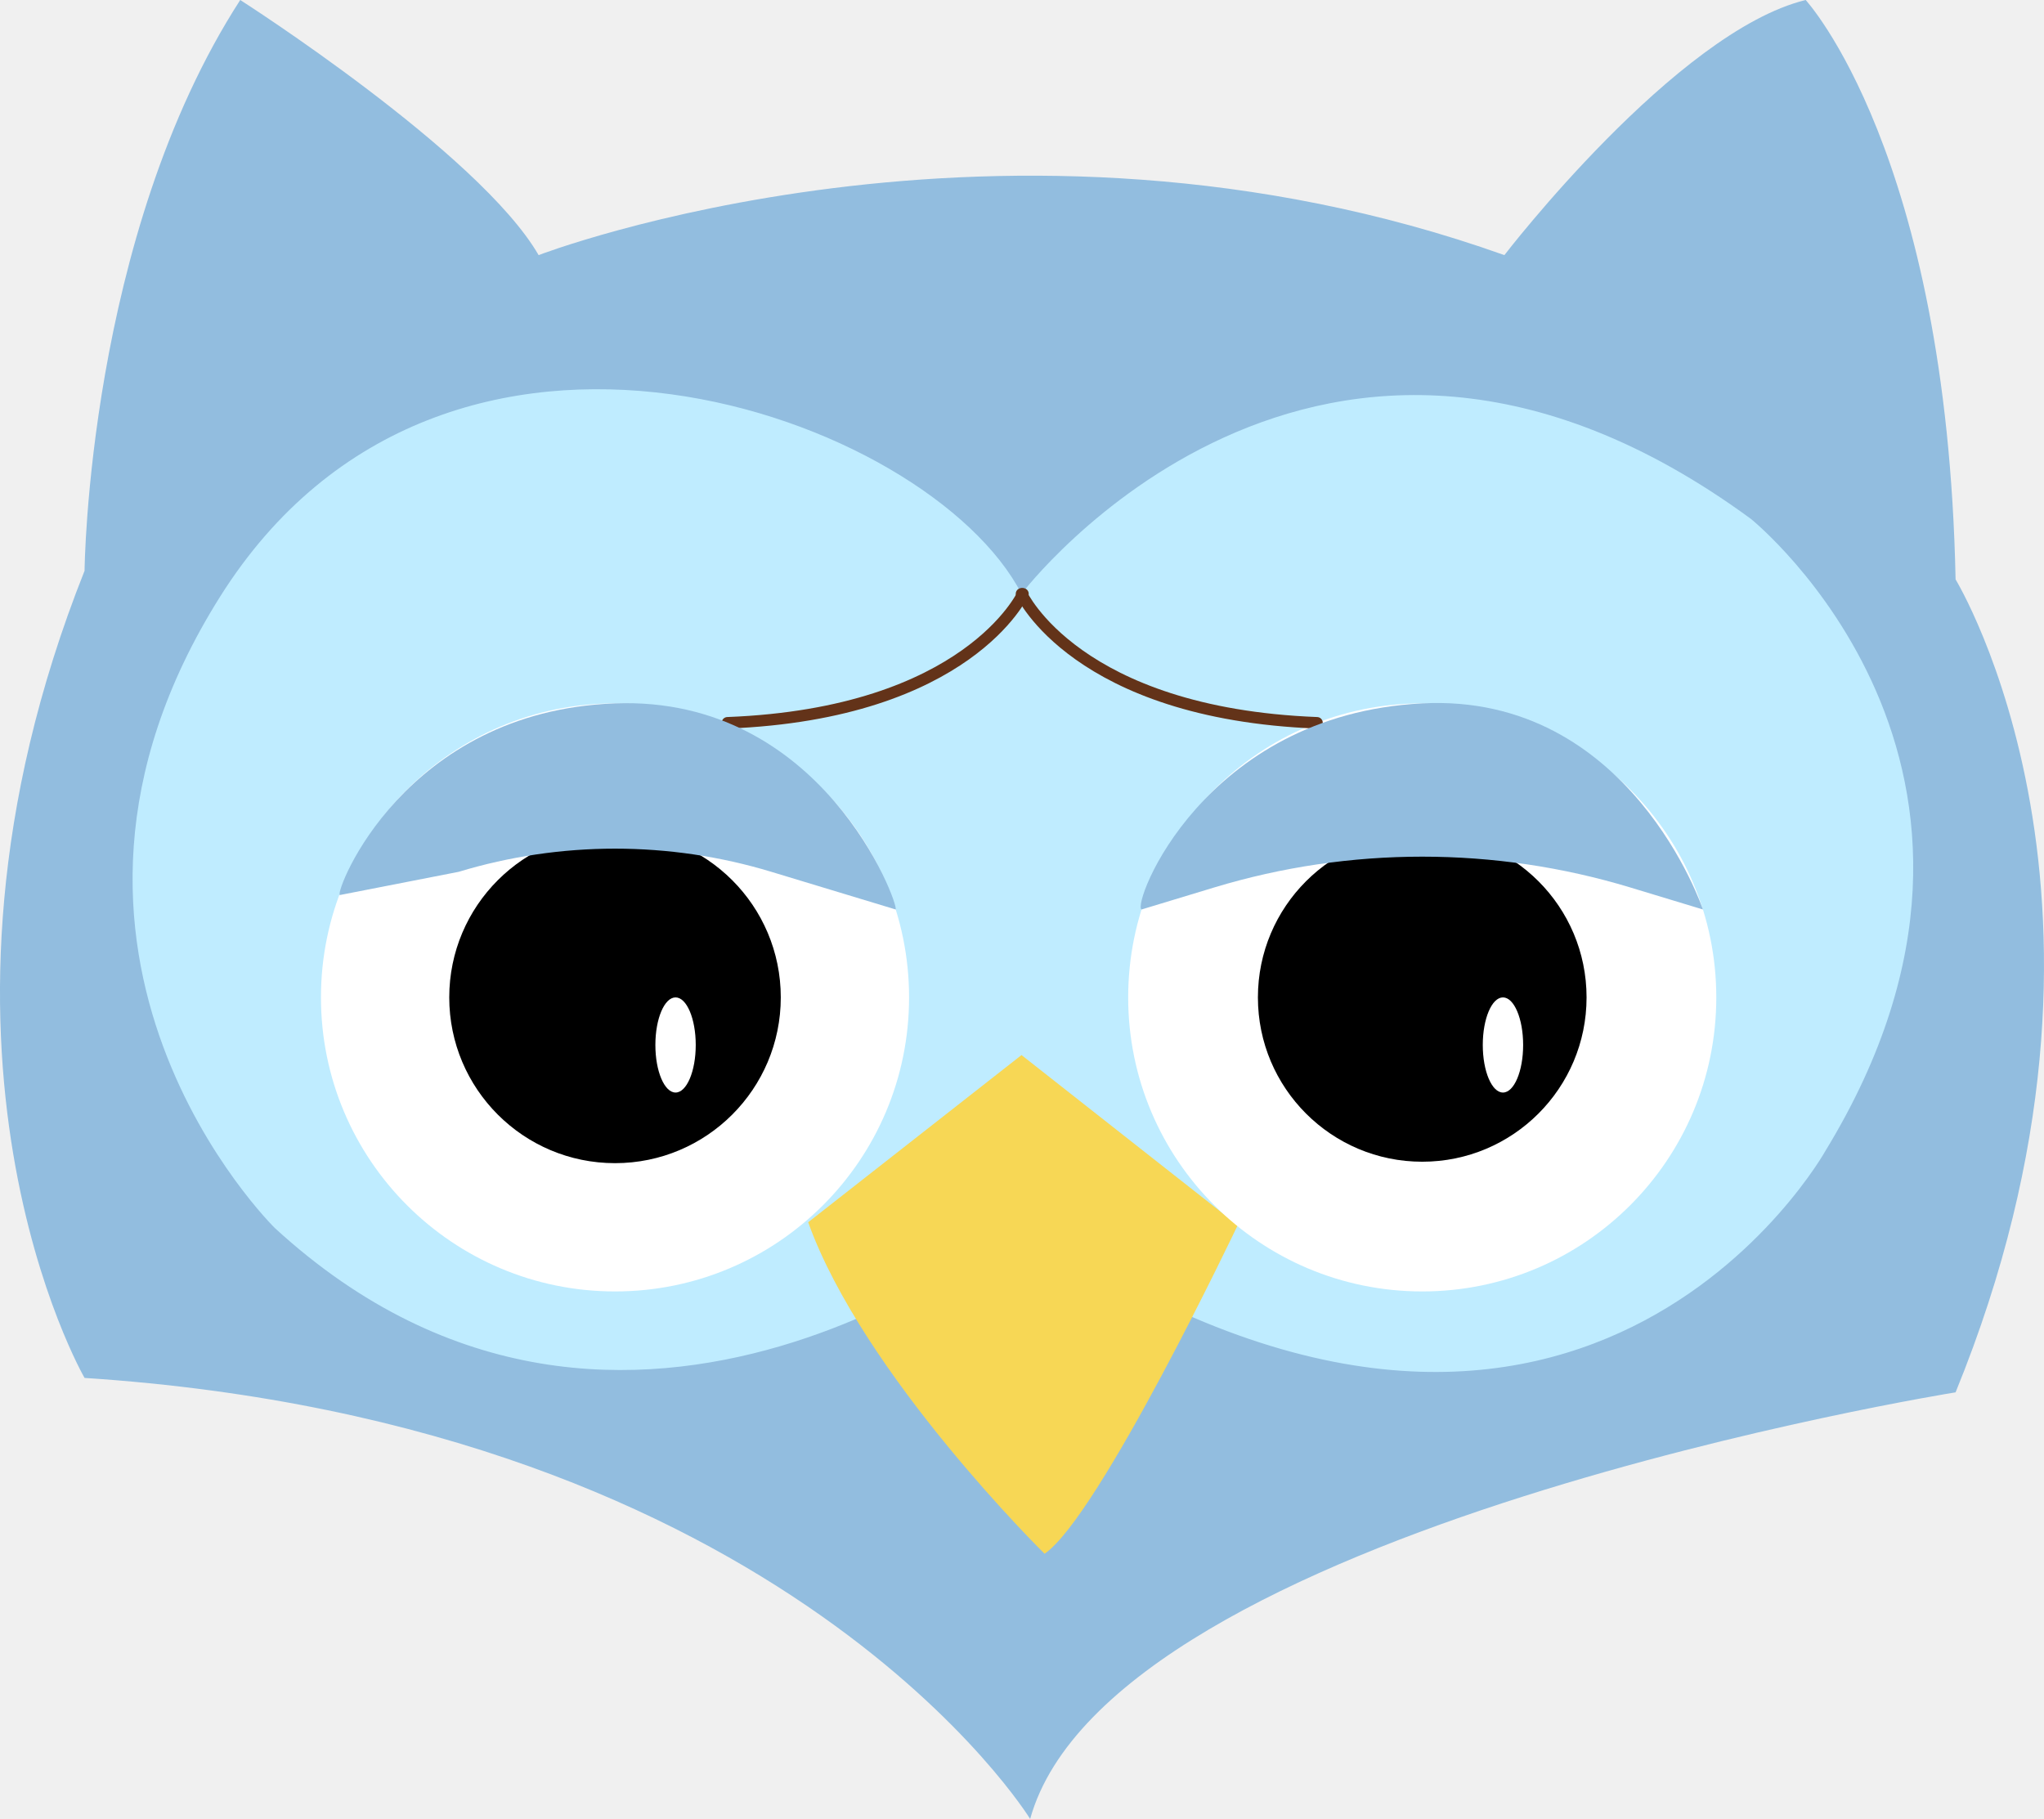
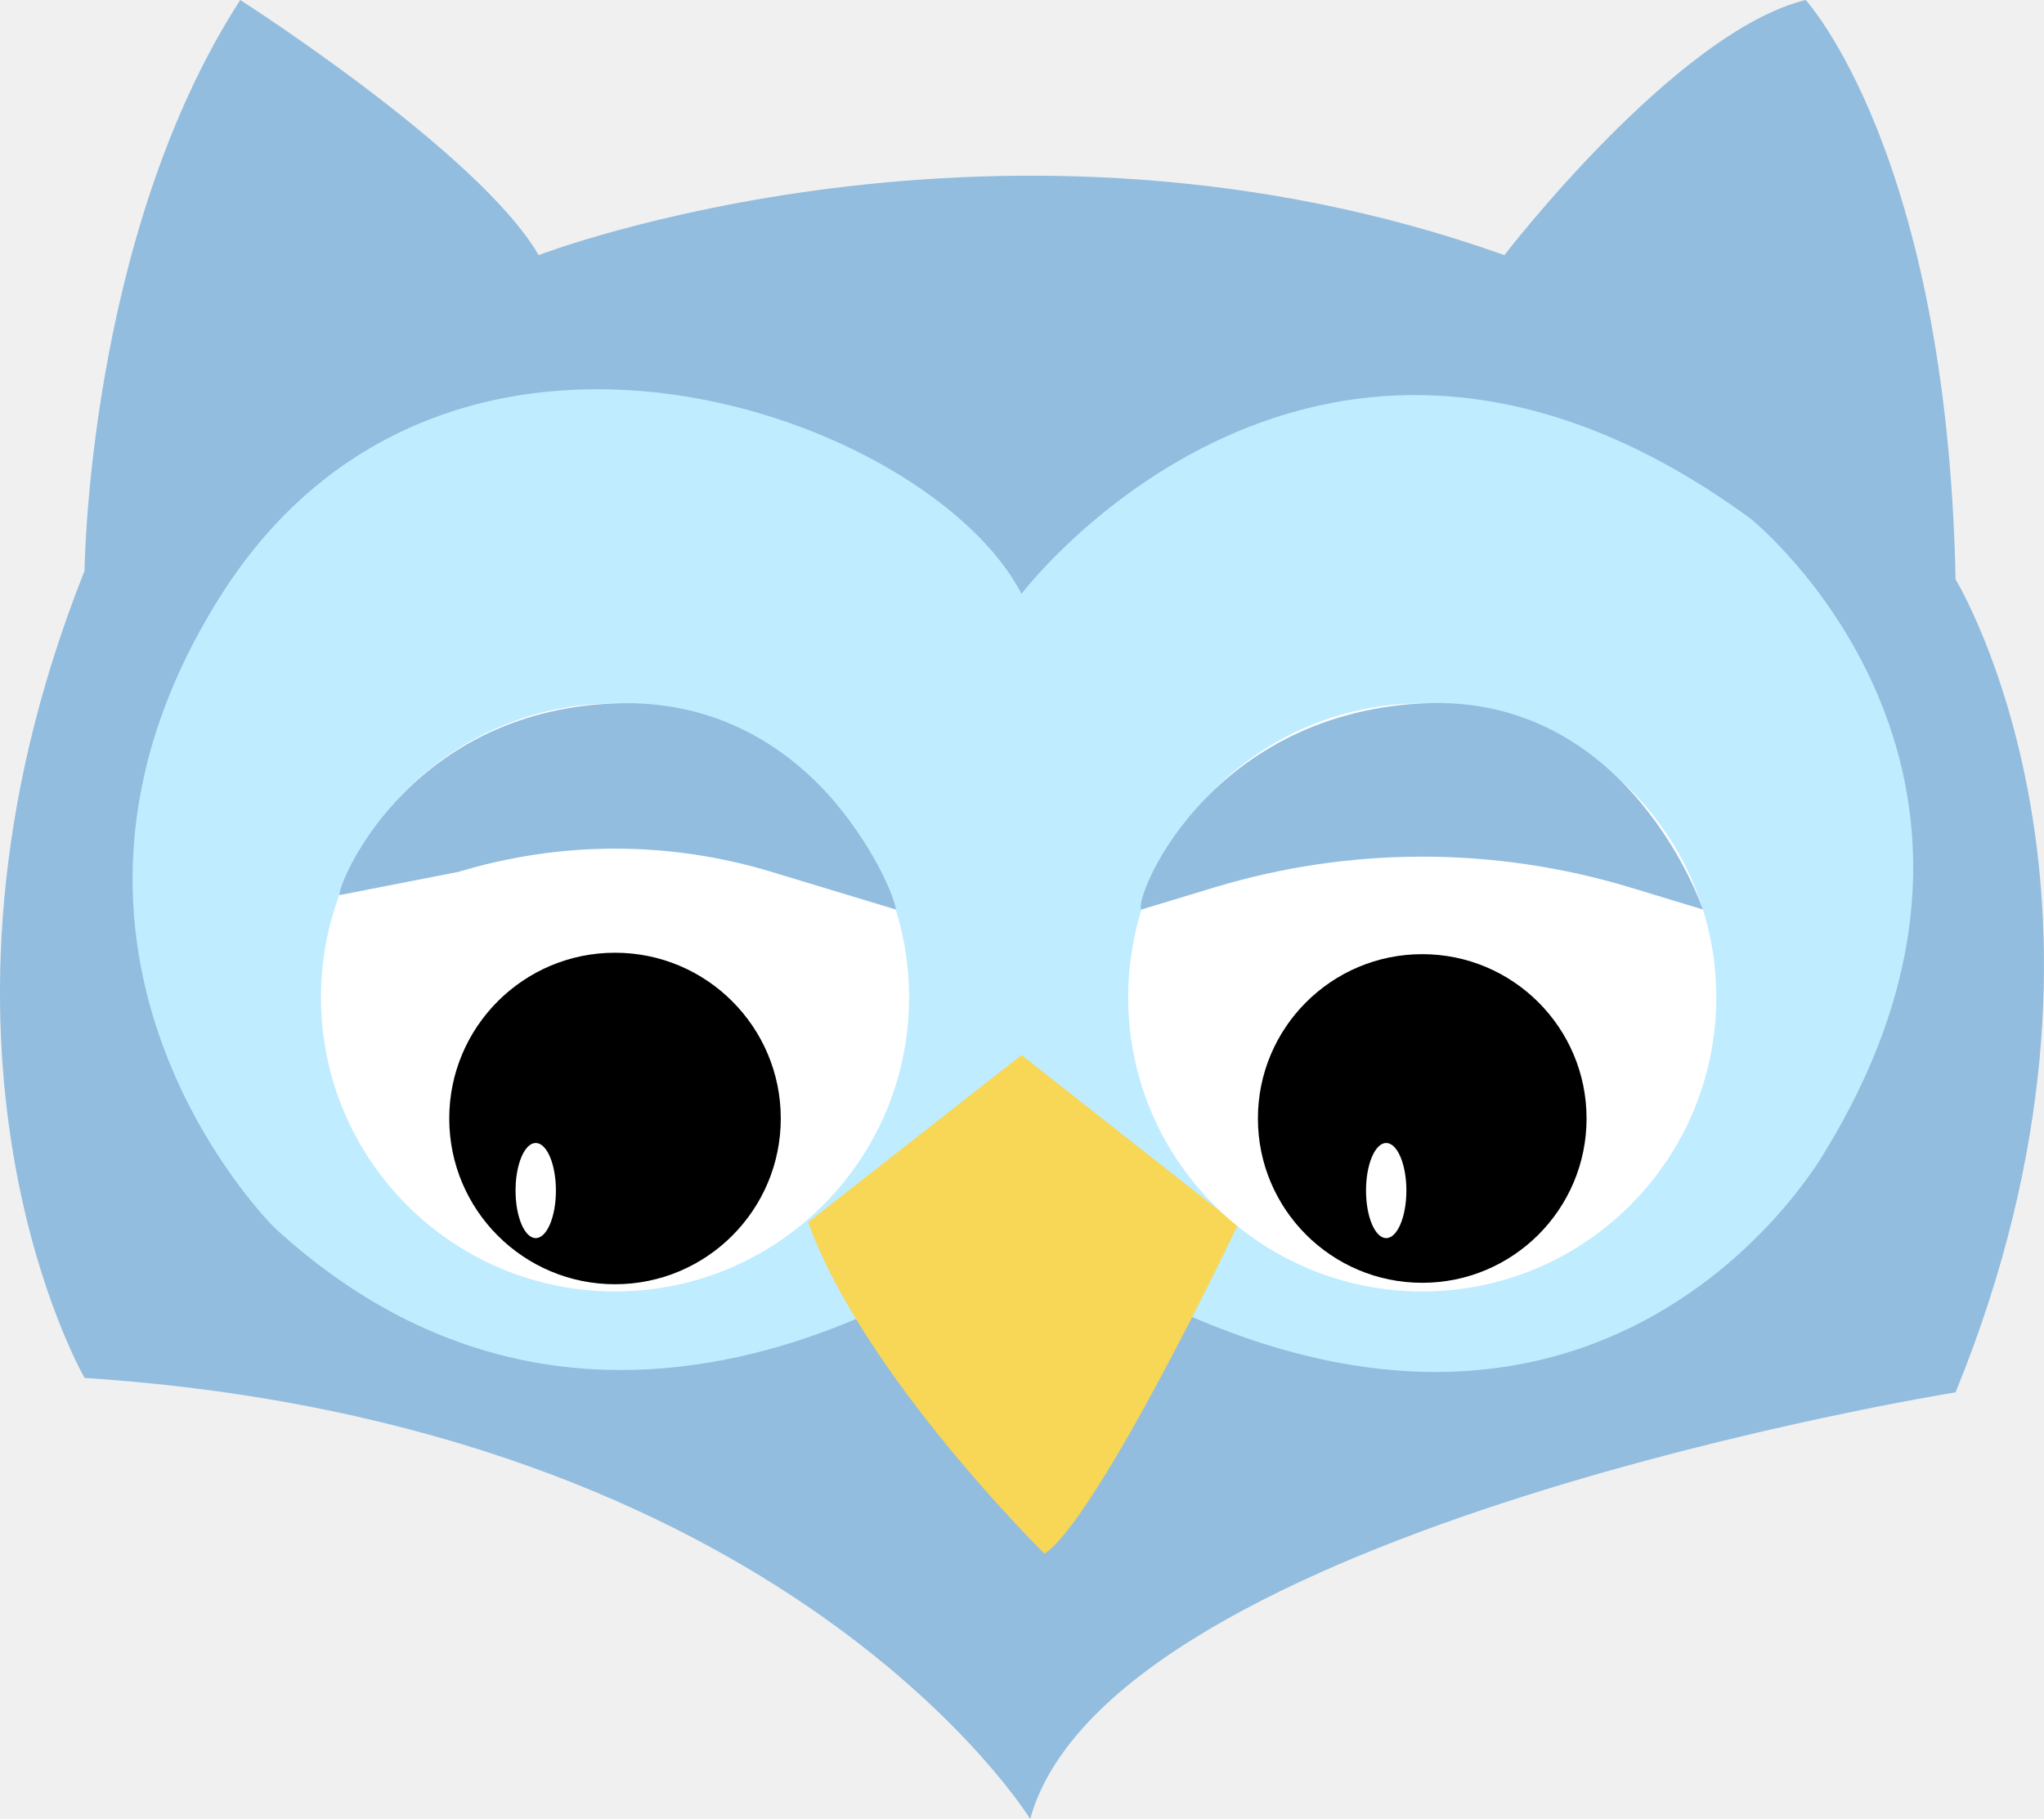
<svg xmlns="http://www.w3.org/2000/svg" id="Capa_1" data-name="Capa 1" viewBox="0 0 709 631">
  <defs>
    <style>.cls-1{fill:#92bddf;}.cls-2{fill:#bfecff;}.cls-3{fill:#f7d755;}.cls-4{fill:#fff;}.cls-5{stroke:#000;stroke-miterlimit:10;}.cls-6{fill:none;stroke:#633319;stroke-linecap:round;stroke-linejoin:round;stroke-width:4px;}</style>
  </defs>
  <path class="cls-1" d="M335,216s161-62,335,0c0,0,59.5-77.5,104.5-88.5,0,0,49,53,52,201,0,0,69,113,0,282,0,0-293,47-321,148,0,0-84-137-328-153,0,0-66-114,0-280,0,0,1-116,54-198C231.5,127.5,314.5,180.5,335,216Z" transform="translate(-148.17 -127.5)" />
  <path class="cls-2" d="M502.5,333.5s103-136,253-26c0,0,107,86,26,219,0,0-86,155-279,25,0,0-137,114-259,2,0,0-97-95-19-219S470.5,271.5,502.5,333.5Z" transform="translate(-148.17 -127.5)" />
  <path class="cls-3" d="M502.5,493.5l75,59s-48,101-67,114c0,0-63-62-82-115Z" transform="translate(-148.17 -127.5)" />
  <circle class="cls-4" cx="213.33" cy="346" r="102" />
  <circle class="cls-4" cx="493.33" cy="346" r="102" />
-   <circle class="cls-5" cx="213.33" cy="346" r="57" />
-   <circle cx="493.33" cy="346" r="57" />
-   <ellipse class="cls-4" cx="234.33" cy="362.5" rx="7" ry="16.5" />
-   <ellipse class="cls-4" cx="521.33" cy="362.5" rx="7" ry="16.5" />
-   <path class="cls-6" d="M605,378.24C521.48,375,502.5,333.5,502.5,333.5" transform="translate(-148.17 -127.5)" />
-   <path class="cls-6" d="M400.5,378.24C484,375,503,333.5,503,333.5" transform="translate(-148.17 -127.5)" />
+   <circle class="cls-5" cx="213.33" cy="388" r="57" />
+   <circle cx="493.33" cy="388" r="57" />
+   <ellipse class="cls-4" cx="185.83" cy="413" rx="7" ry="16.5" />
+   <ellipse class="cls-4" cx="480.83" cy="413" rx="7" ry="16.5" />
+   <path class="cls-6" d="M502.5,333.5" transform="translate(-148.17 -127.5)" />
+   <path class="cls-6" d="M605,378.24" transform="translate(-148.17 -127.5)" />
+   <path class="cls-6" d="M503,333.5" transform="translate(-148.17 -127.5)" />
+   <path class="cls-6" d="M400.5,378.24" transform="translate(-148.17 -127.5)" />
  <path class="cls-1" d="M266,438l41.29-8.07a186.94,186.94,0,0,1,108.42,0L458.86,443c1.07-1.92-25.3-74.17-97.36-71.5C288.24,374.22,264.45,436.59,266,438Z" transform="translate(-148.17 -127.5)" />
  <path class="cls-1" d="M544.14,443l25.17-7.63a249,249,0,0,1,144.38,0L738.86,443s-25.21-75.21-97.36-71.5C565.4,375.41,540.74,441.26,544.14,443Z" transform="translate(-148.17 -127.5)" />
</svg>
